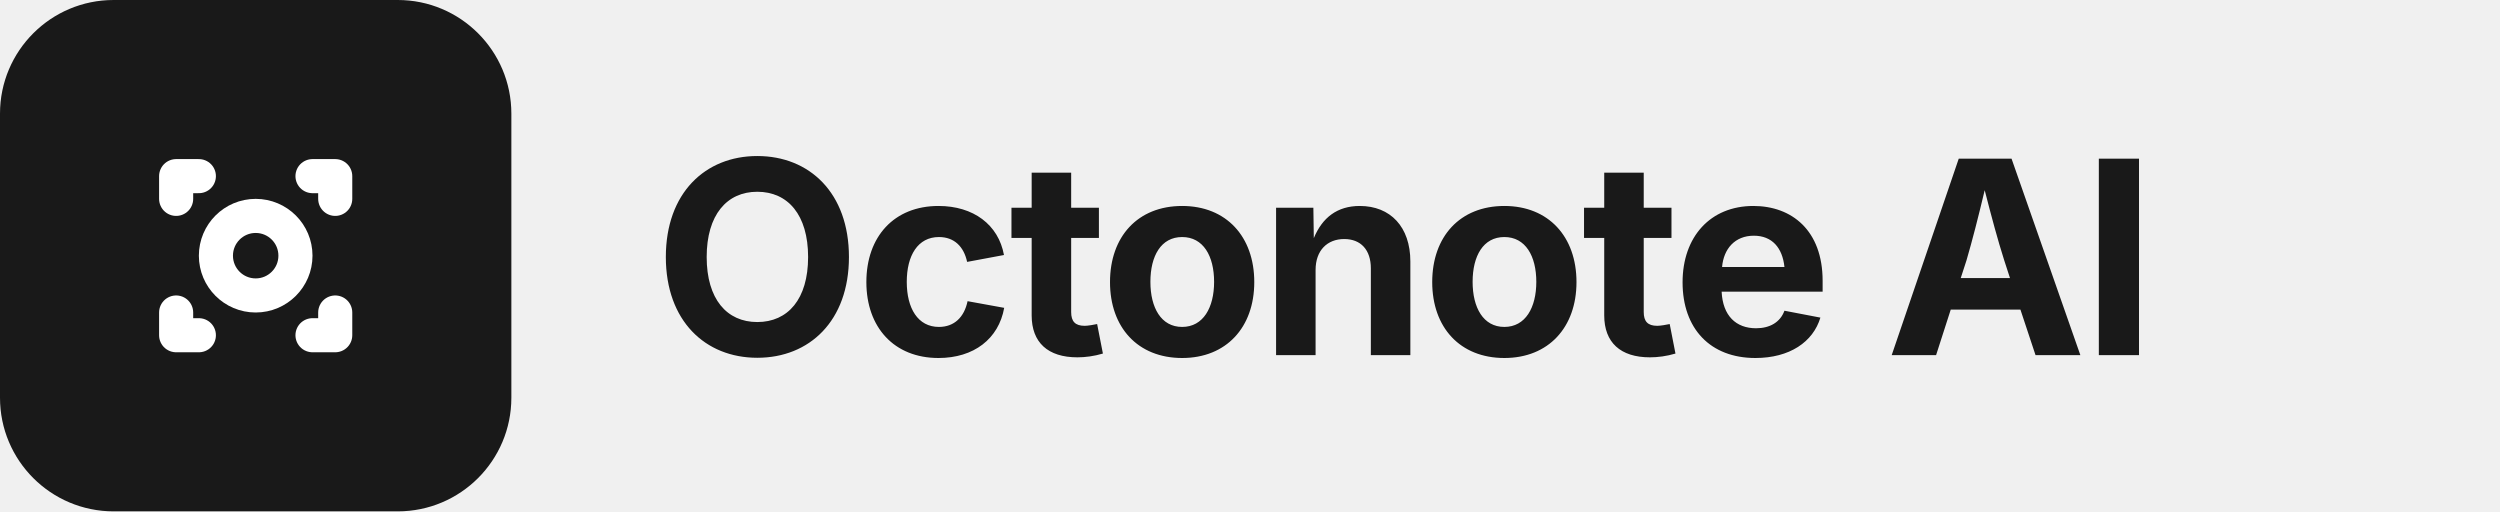
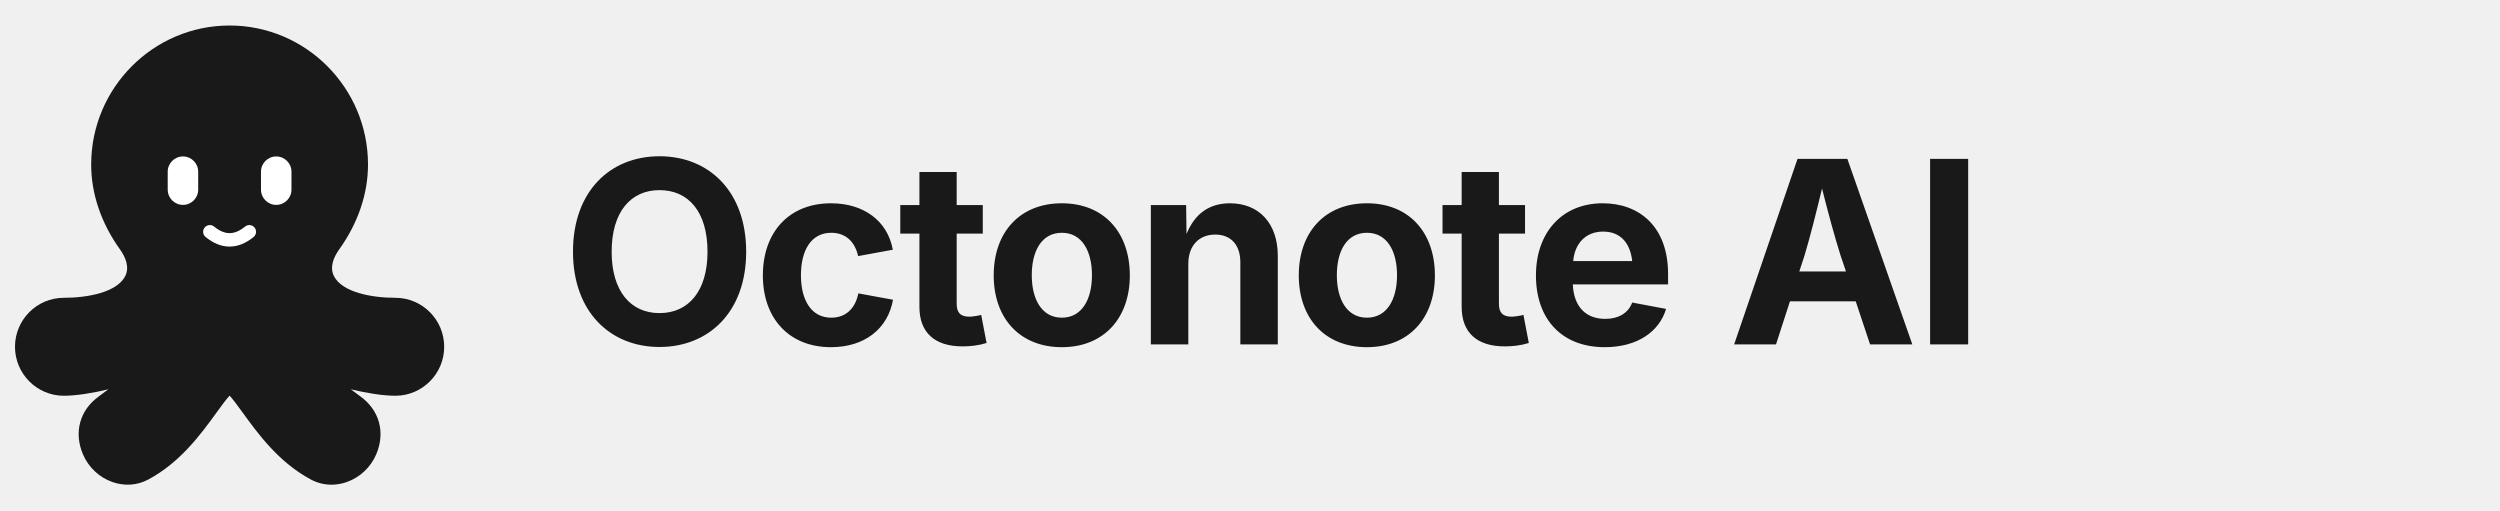
- <svg xmlns="http://www.w3.org/2000/svg" viewBox="0 0 176 36" width="176" height="36">
-   <rect width="36" height="36" rx="8" fill="#191919" />
-   <g transform="translate(6 6) scale(0.2)" fill="none" stroke="#FFFFFF" stroke-width="12" stroke-linecap="round" stroke-linejoin="round">
-     <path d="M40 32 H32 V40" />
-     <path d="M80 32 H88 V40" />
-     <path d="M40 88 H32 V80" />
-     <path d="M80 88 H88 V80" />
-     <circle cx="60" cy="60" r="14" />
-   </g>
-   <text x="46" y="25" font-family="Inter, ui-sans-serif, system-ui, -apple-system, 'Segoe UI', sans-serif" font-size="19" font-weight="700" letter-spacing="-0.4" fill="#191919">Octonote AI</text>
+ <svg xmlns="http://www.w3.org/2000/svg" viewBox="0 0 196 40" width="196" height="40">
+   <svg x="0" y="2" width="36" height="36" viewBox="0 0 512 512">
+     <path fill="#191919" d="M440.86,303.607c-27.106,0-59.31-6.311-68.409-24.022c-5.41-10.534,0.128-22.059,5.728-29.872c21.037-29.36,32.158-62.108,32.158-94.703C410.336,69.538,341.101,0,255.999,0S101.662,69.538,101.662,155.01c0,32.595,11.12,65.343,32.158,94.703c5.598,7.813,11.138,19.339,5.728,29.872c-9.099,17.712-41.303,24.022-68.409,24.022c-30.01,0-54.424,24.497-54.424,54.609s24.415,54.609,54.424,54.609c13.878,0,32.714-3.057,49.694-7.208c-3.563,2.705-7.187,5.417-10.638,7.91c-21.305,15.39-28.094,40.131-17.718,64.568c6.132,14.441,18.071,25.704,32.76,30.902c13.514,4.781,27.708,3.827,39.96-2.695c35.939-19.129,59.199-51.213,76.181-74.639c4.617-6.369,10.521-14.513,14.62-19.001c4.099,4.489,10.003,12.633,14.621,19.001c16.983,23.426,40.242,55.509,76.181,74.639c7.114,3.786,14.882,5.698,22.793,5.698c5.713,0,11.5-0.997,17.168-3.002c14.688-5.197,26.629-16.46,32.76-30.902c10.375-24.438,3.587-49.178-17.717-64.568c-3.453-2.493-7.075-5.206-10.639-7.91c16.979,4.15,35.818,7.208,49.694,7.208c30.01,0,54.424-24.497,54.424-54.609C495.285,328.106,470.87,303.607,440.86,303.607z" />
+     <rect x="187" y="146" width="34" height="54" rx="17" fill="#FFFFFF" />
+     <rect x="291" y="146" width="34" height="54" rx="17" fill="#FFFFFF" />
+     <path d="M234 230 Q256 248 278 230" fill="none" stroke="#FFFFFF" stroke-width="15" stroke-linecap="round" />
+   </svg>
+   <text x="44" y="27" font-family="Inter, ui-sans-serif, system-ui, -apple-system, 'Segoe UI', sans-serif" font-size="20" font-weight="700" letter-spacing="-0.4" fill="#191919">Octonote AI</text>
</svg>
